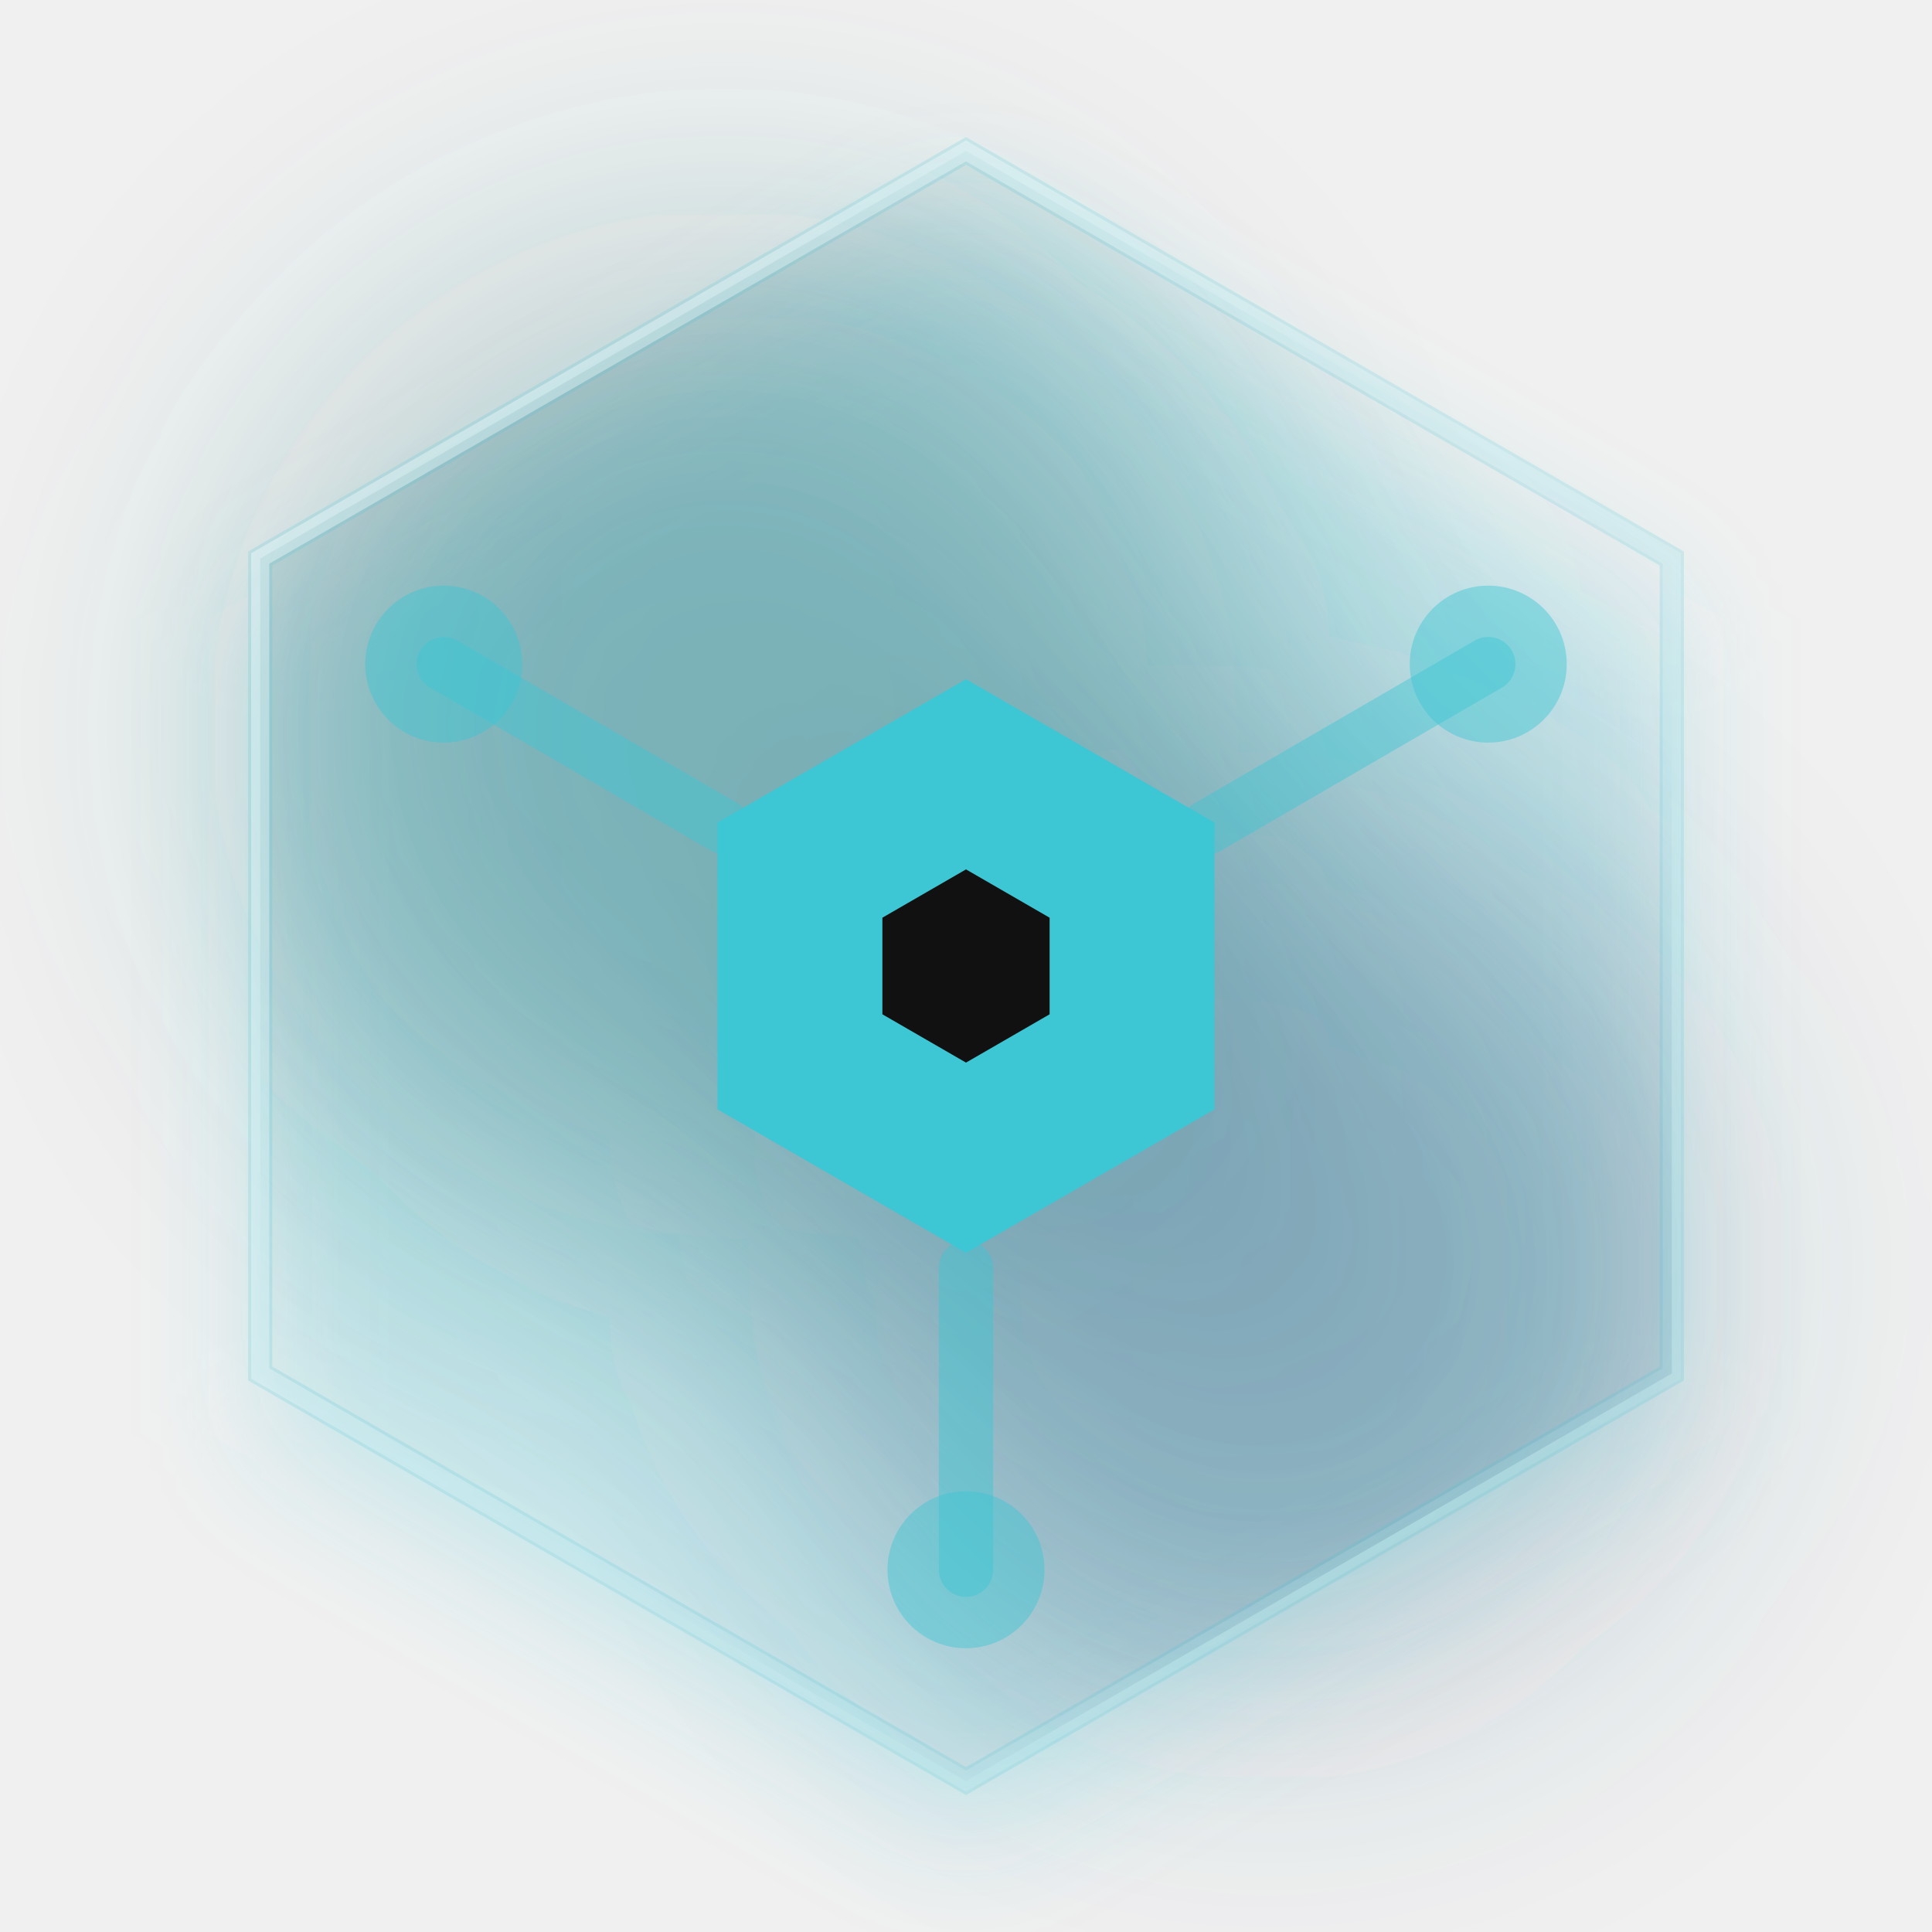
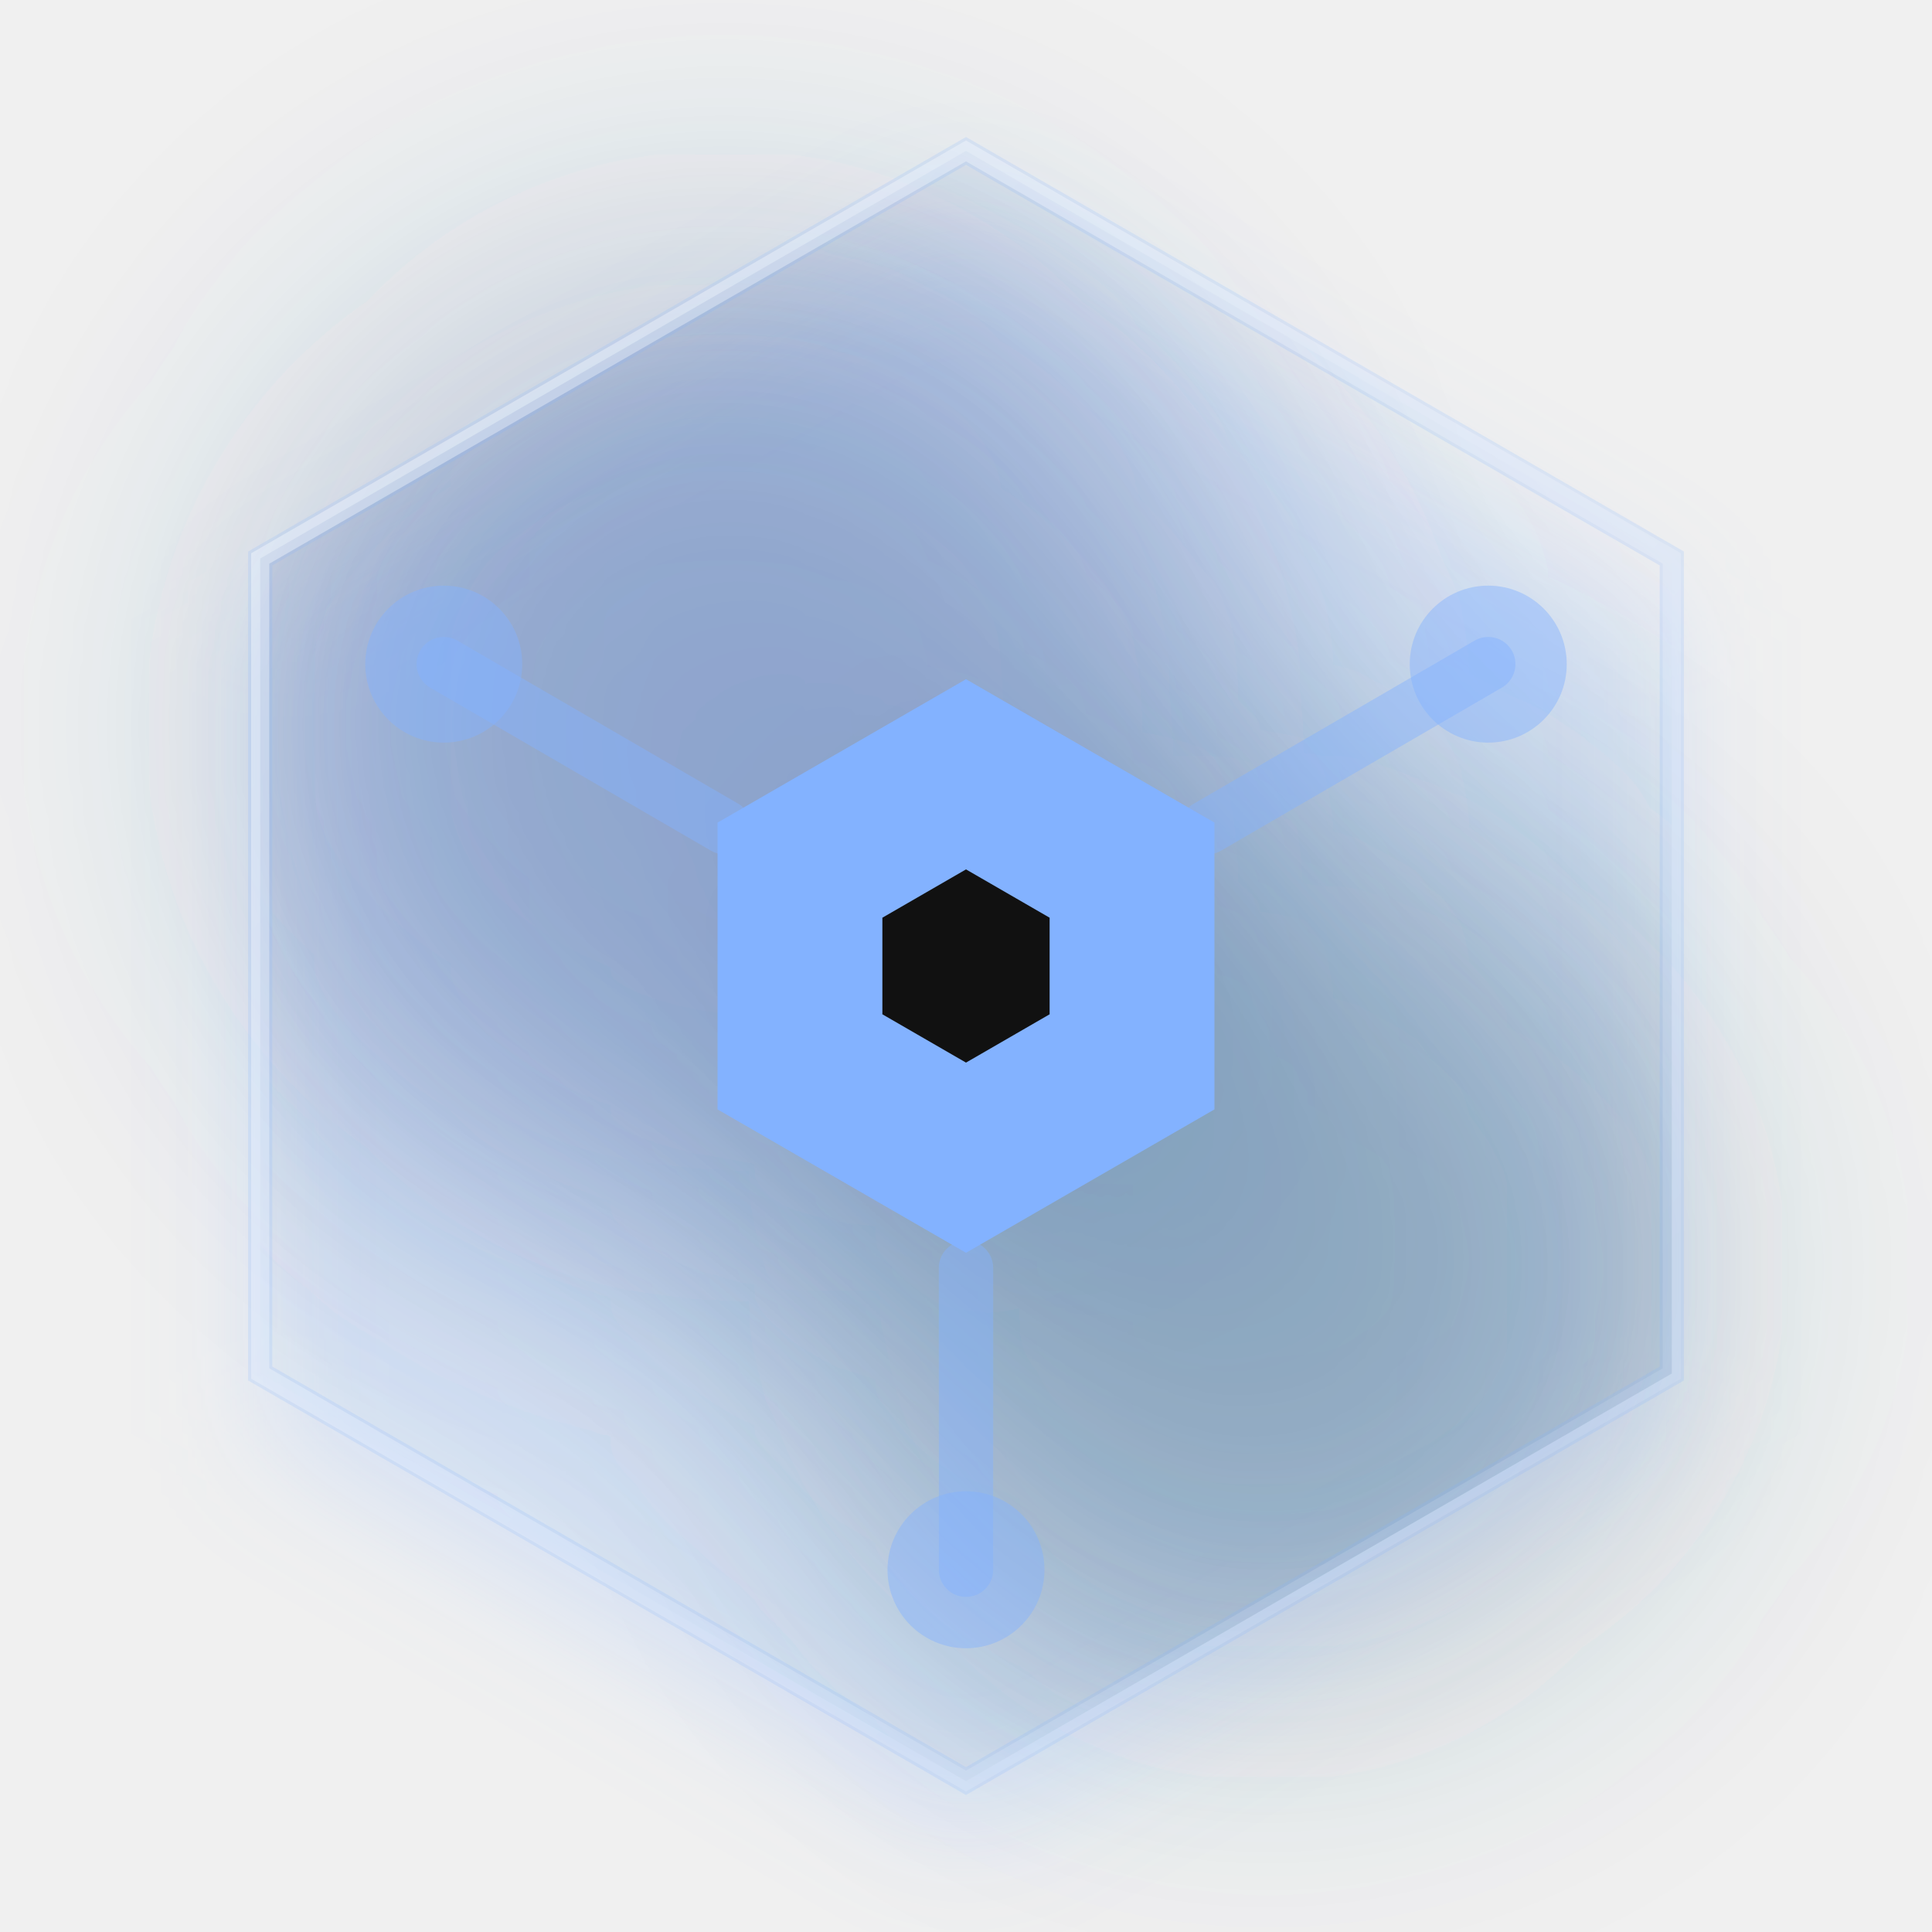
<svg xmlns="http://www.w3.org/2000/svg" viewBox="0 0 64 64" role="img" aria-label="Logo STC, Esagono">
  <defs>
    <filter id="stcb" filterUnits="userSpaceOnUse" x="-24" y="-24" width="112" height="112">
      <feGaussianBlur stdDeviation="4.6" />
    </filter>
    <filter id="stcf" filterUnits="userSpaceOnUse" x="-24" y="-24" width="112" height="112">
      <feGaussianBlur stdDeviation="6.4" />
    </filter>
    <filter id="stcs" filterUnits="userSpaceOnUse" x="-24" y="-24" width="112" height="112">
      <feGaussianBlur stdDeviation="2" />
    </filter>
    <linearGradient id="stcg" x1="0" y1="0" x2="1" y2="1">
      <stop offset="0" stop-color="#FFFFFF" stop-opacity="0.42" />
      <stop offset="1" stop-color="#FFFFFF" stop-opacity="0.06" />
    </linearGradient>
    <clipPath id="stcc0">
      <path d="M32 5L55.38 18.5L55.38 45.5L32 59L8.62 45.5L8.62 18.5Z" />
    </clipPath>
  </defs>
  <g filter="url(#stcb)">
-     <circle cx="24" cy="24" r="17" fill="#27757D" opacity="0.22" />
+     <circle cx="24" cy="24" r="17" fill="#3C62A1" opacity="0.22" />
    <circle cx="42" cy="42" r="15" fill="#366381" opacity="0.22" />
  </g>
-   <path d="M32 5L55.38 18.5L55.38 45.5L32 59L8.62 45.5L8.62 18.5Z" fill="#3DC6D4" fill-opacity="0.24" transform="translate(0 2)" filter="url(#stcs)" />
+   <path d="M32 5L55.38 18.5L55.38 45.5L32 59L8.62 45.5L8.62 18.5Z" fill="#83B2FF" fill-opacity="0.24" transform="translate(0 2)" filter="url(#stcs)" />
  <g clip-path="url(#stcc0)">
    <g filter="url(#stcf)">
-       <circle cx="24" cy="24" r="17" fill="#27757D" opacity="0.4" />
+       <circle cx="24" cy="24" r="17" fill="#3C62A1" opacity="0.4" />
      <circle cx="42" cy="42" r="15" fill="#366381" opacity="0.4" />
    </g>
    <rect x="-8" y="-8" width="80" height="80" fill="#FFFFFF" fill-opacity="0.07" />
  </g>
-   <path d="M32 5L55.38 18.5L55.38 45.5L32 59L8.62 45.5L8.62 18.5Z" fill="none" stroke="#3DC6D4" stroke-opacity="0.18" stroke-width=".8" />
+   <path d="M32 5L55.38 18.5L55.38 45.5L32 59L8.62 45.5L8.62 18.5Z" fill="none" stroke="#83B2FF" stroke-opacity="0.18" stroke-width=".8" />
  <path d="M32 5L55.38 18.5L55.38 45.5L32 59L8.62 45.5L8.62 18.5Z" fill="none" stroke="url(#stcg)" stroke-width=".6" />
-   <path d="M14.7 22L24 27.4M49.3 22L40 27.4M32 52V42" fill="none" stroke="#3DC6D4" stroke-opacity="0.45" stroke-width="1.8" stroke-linecap="round" stroke-linejoin="round" />
-   <path d="M12.1 22a2.6 2.6 0 1 0 5.2 0a2.6 2.6 0 1 0 -5.2 0Z" fill="#3DC6D4" fill-opacity="0.45" />
-   <path d="M46.7 22a2.6 2.6 0 1 0 5.2 0a2.6 2.6 0 1 0 -5.2 0Z" fill="#3DC6D4" fill-opacity="0.45" />
-   <path d="M29.4 52a2.6 2.6 0 1 0 5.2 0a2.6 2.6 0 1 0 -5.2 0Z" fill="#3DC6D4" fill-opacity="0.45" />
-   <path d="M32 22.5L40.23 27.25L40.23 36.75L32 41.5L23.77 36.75L23.77 27.25Z" fill="#3DC6D4" />
+   <path d="M14.7 22L24 27.4M49.3 22L40 27.4M32 52V42" fill="none" stroke="#83B2FF" stroke-opacity="0.45" stroke-width="1.8" stroke-linecap="round" stroke-linejoin="round" />
+   <path d="M12.1 22a2.6 2.6 0 1 0 5.2 0a2.6 2.6 0 1 0 -5.2 0Z" fill="#83B2FF" fill-opacity="0.45" />
+   <path d="M46.7 22a2.6 2.6 0 1 0 5.2 0a2.6 2.6 0 1 0 -5.2 0Z" fill="#83B2FF" fill-opacity="0.45" />
+   <path d="M29.4 52a2.6 2.6 0 1 0 5.2 0a2.6 2.6 0 1 0 -5.2 0Z" fill="#83B2FF" fill-opacity="0.45" />
+   <path d="M32 22.5L40.23 27.25L40.23 36.75L32 41.5L23.77 36.75L23.77 27.25Z" fill="#83B2FF" />
  <path d="M32 28.8L34.77 30.4L34.77 33.6L32 35.2L29.23 33.6L29.23 30.4Z" fill="#111111" />
</svg>
